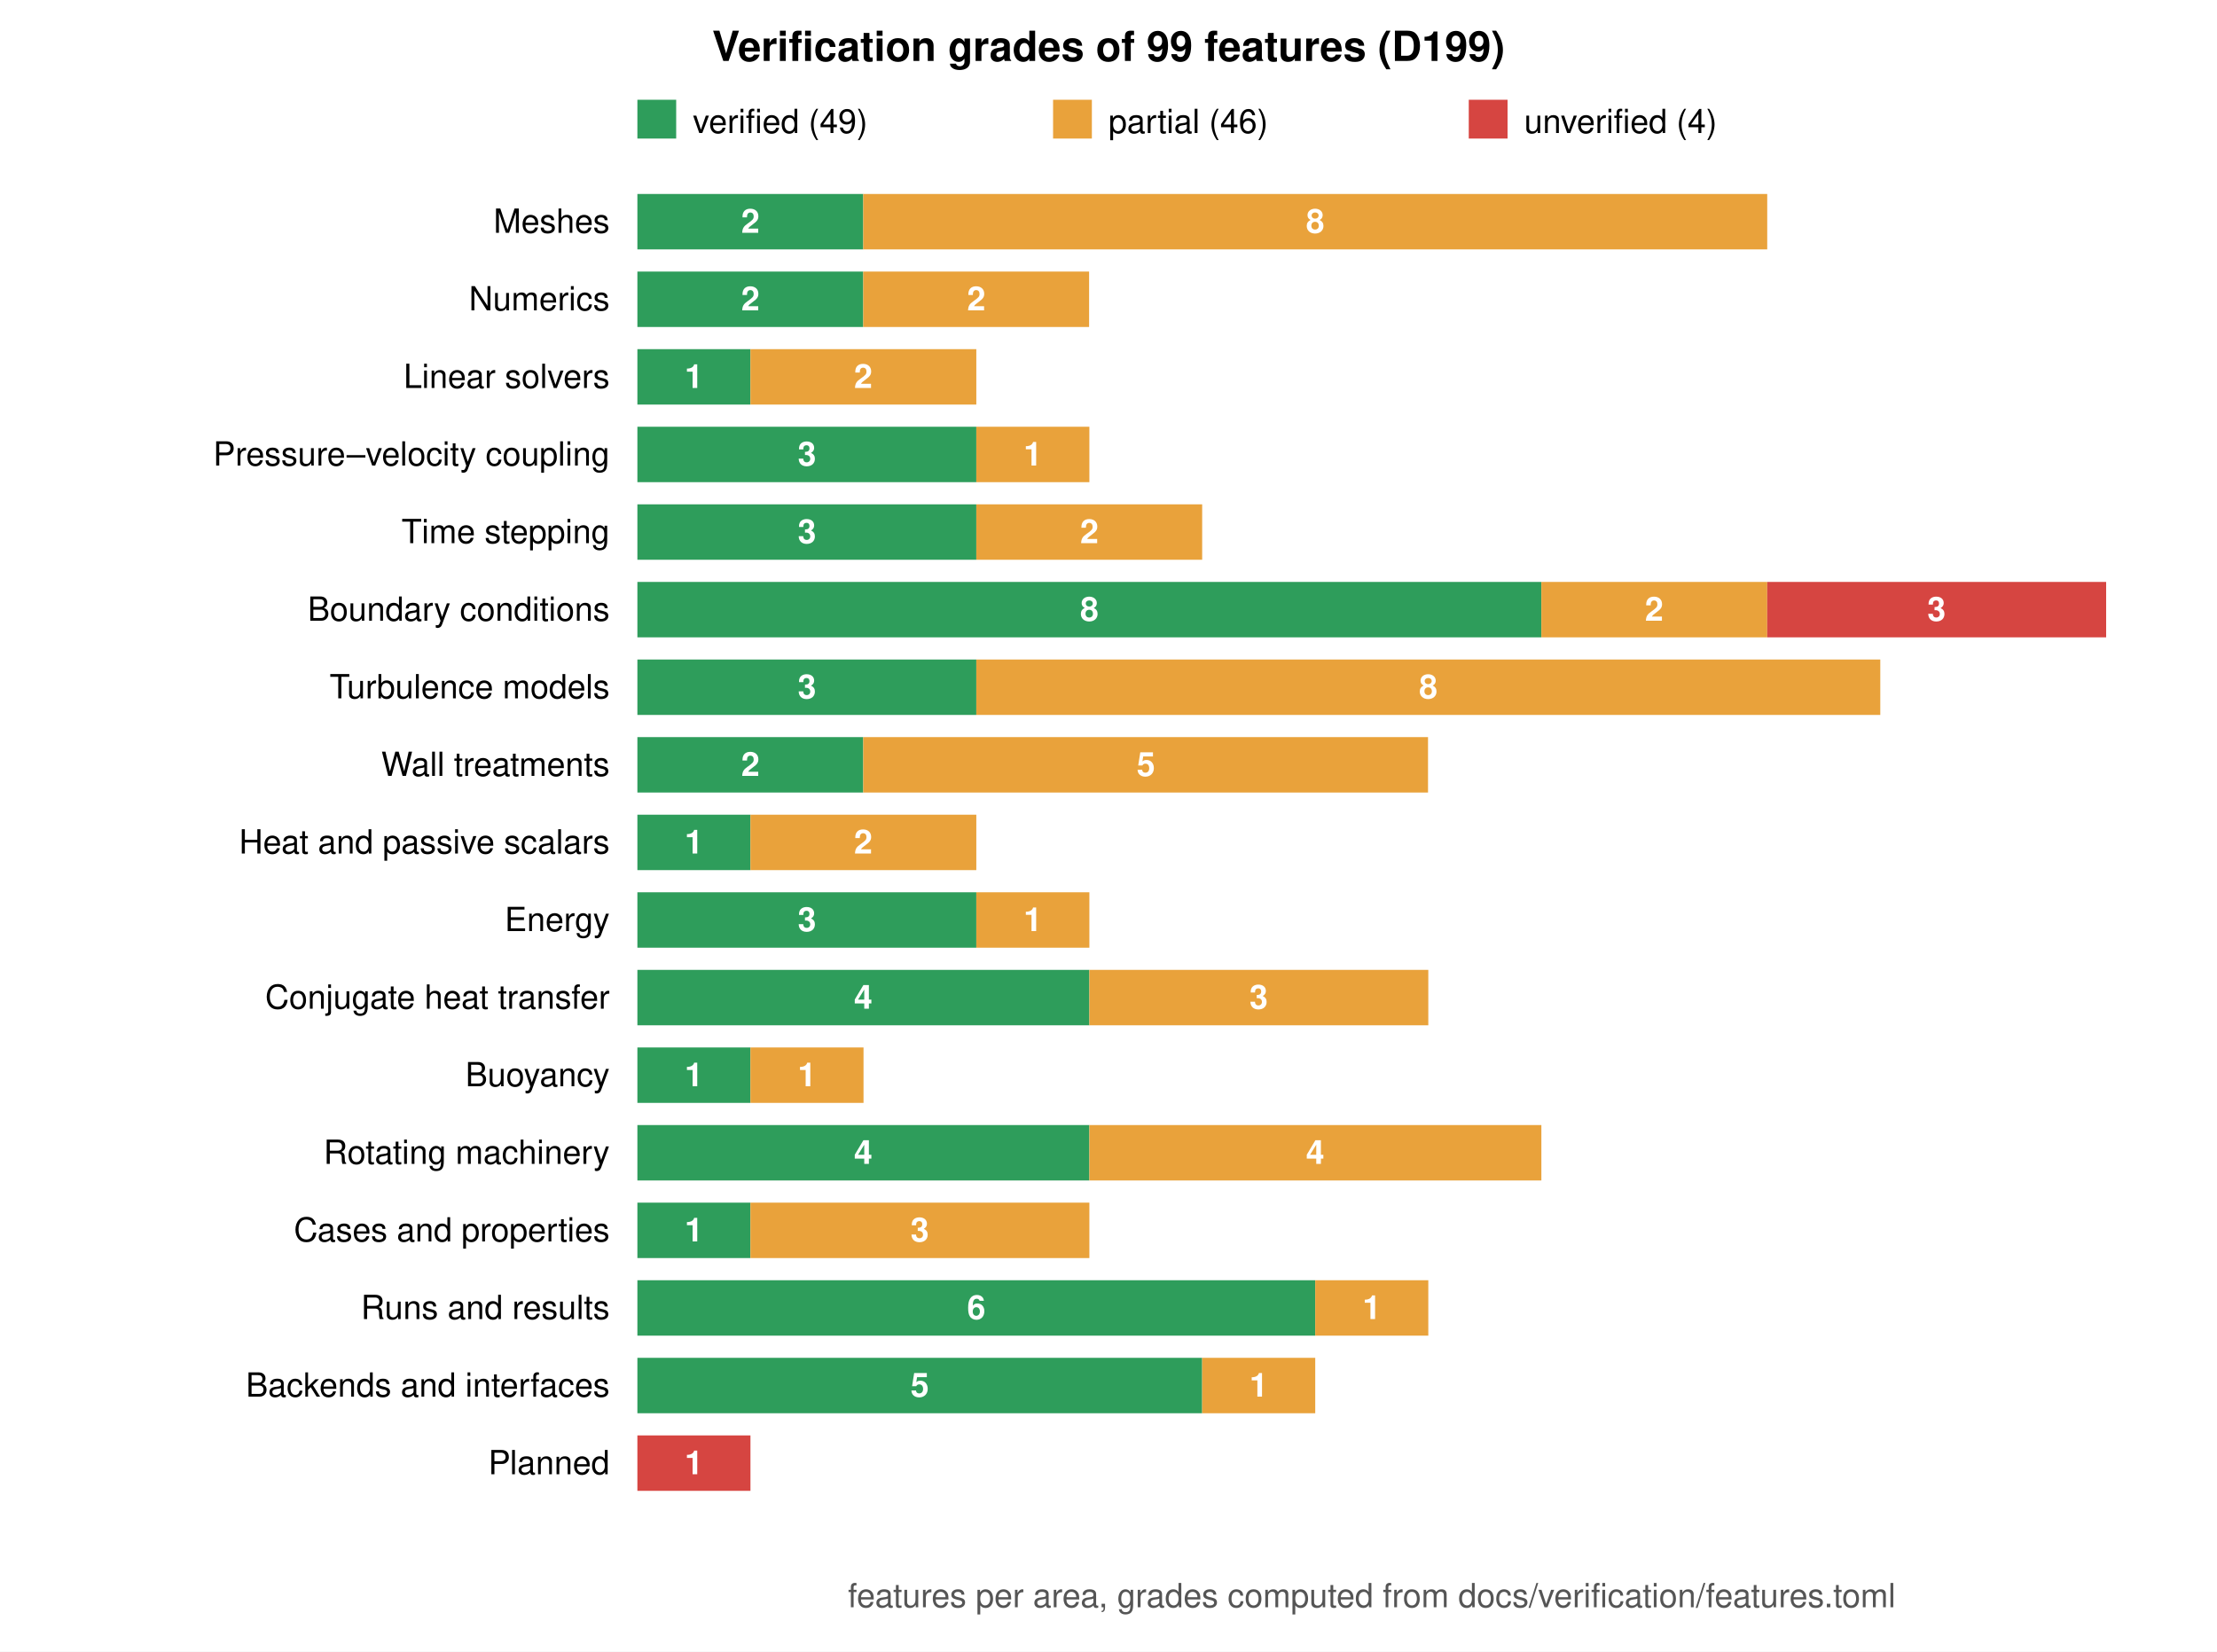
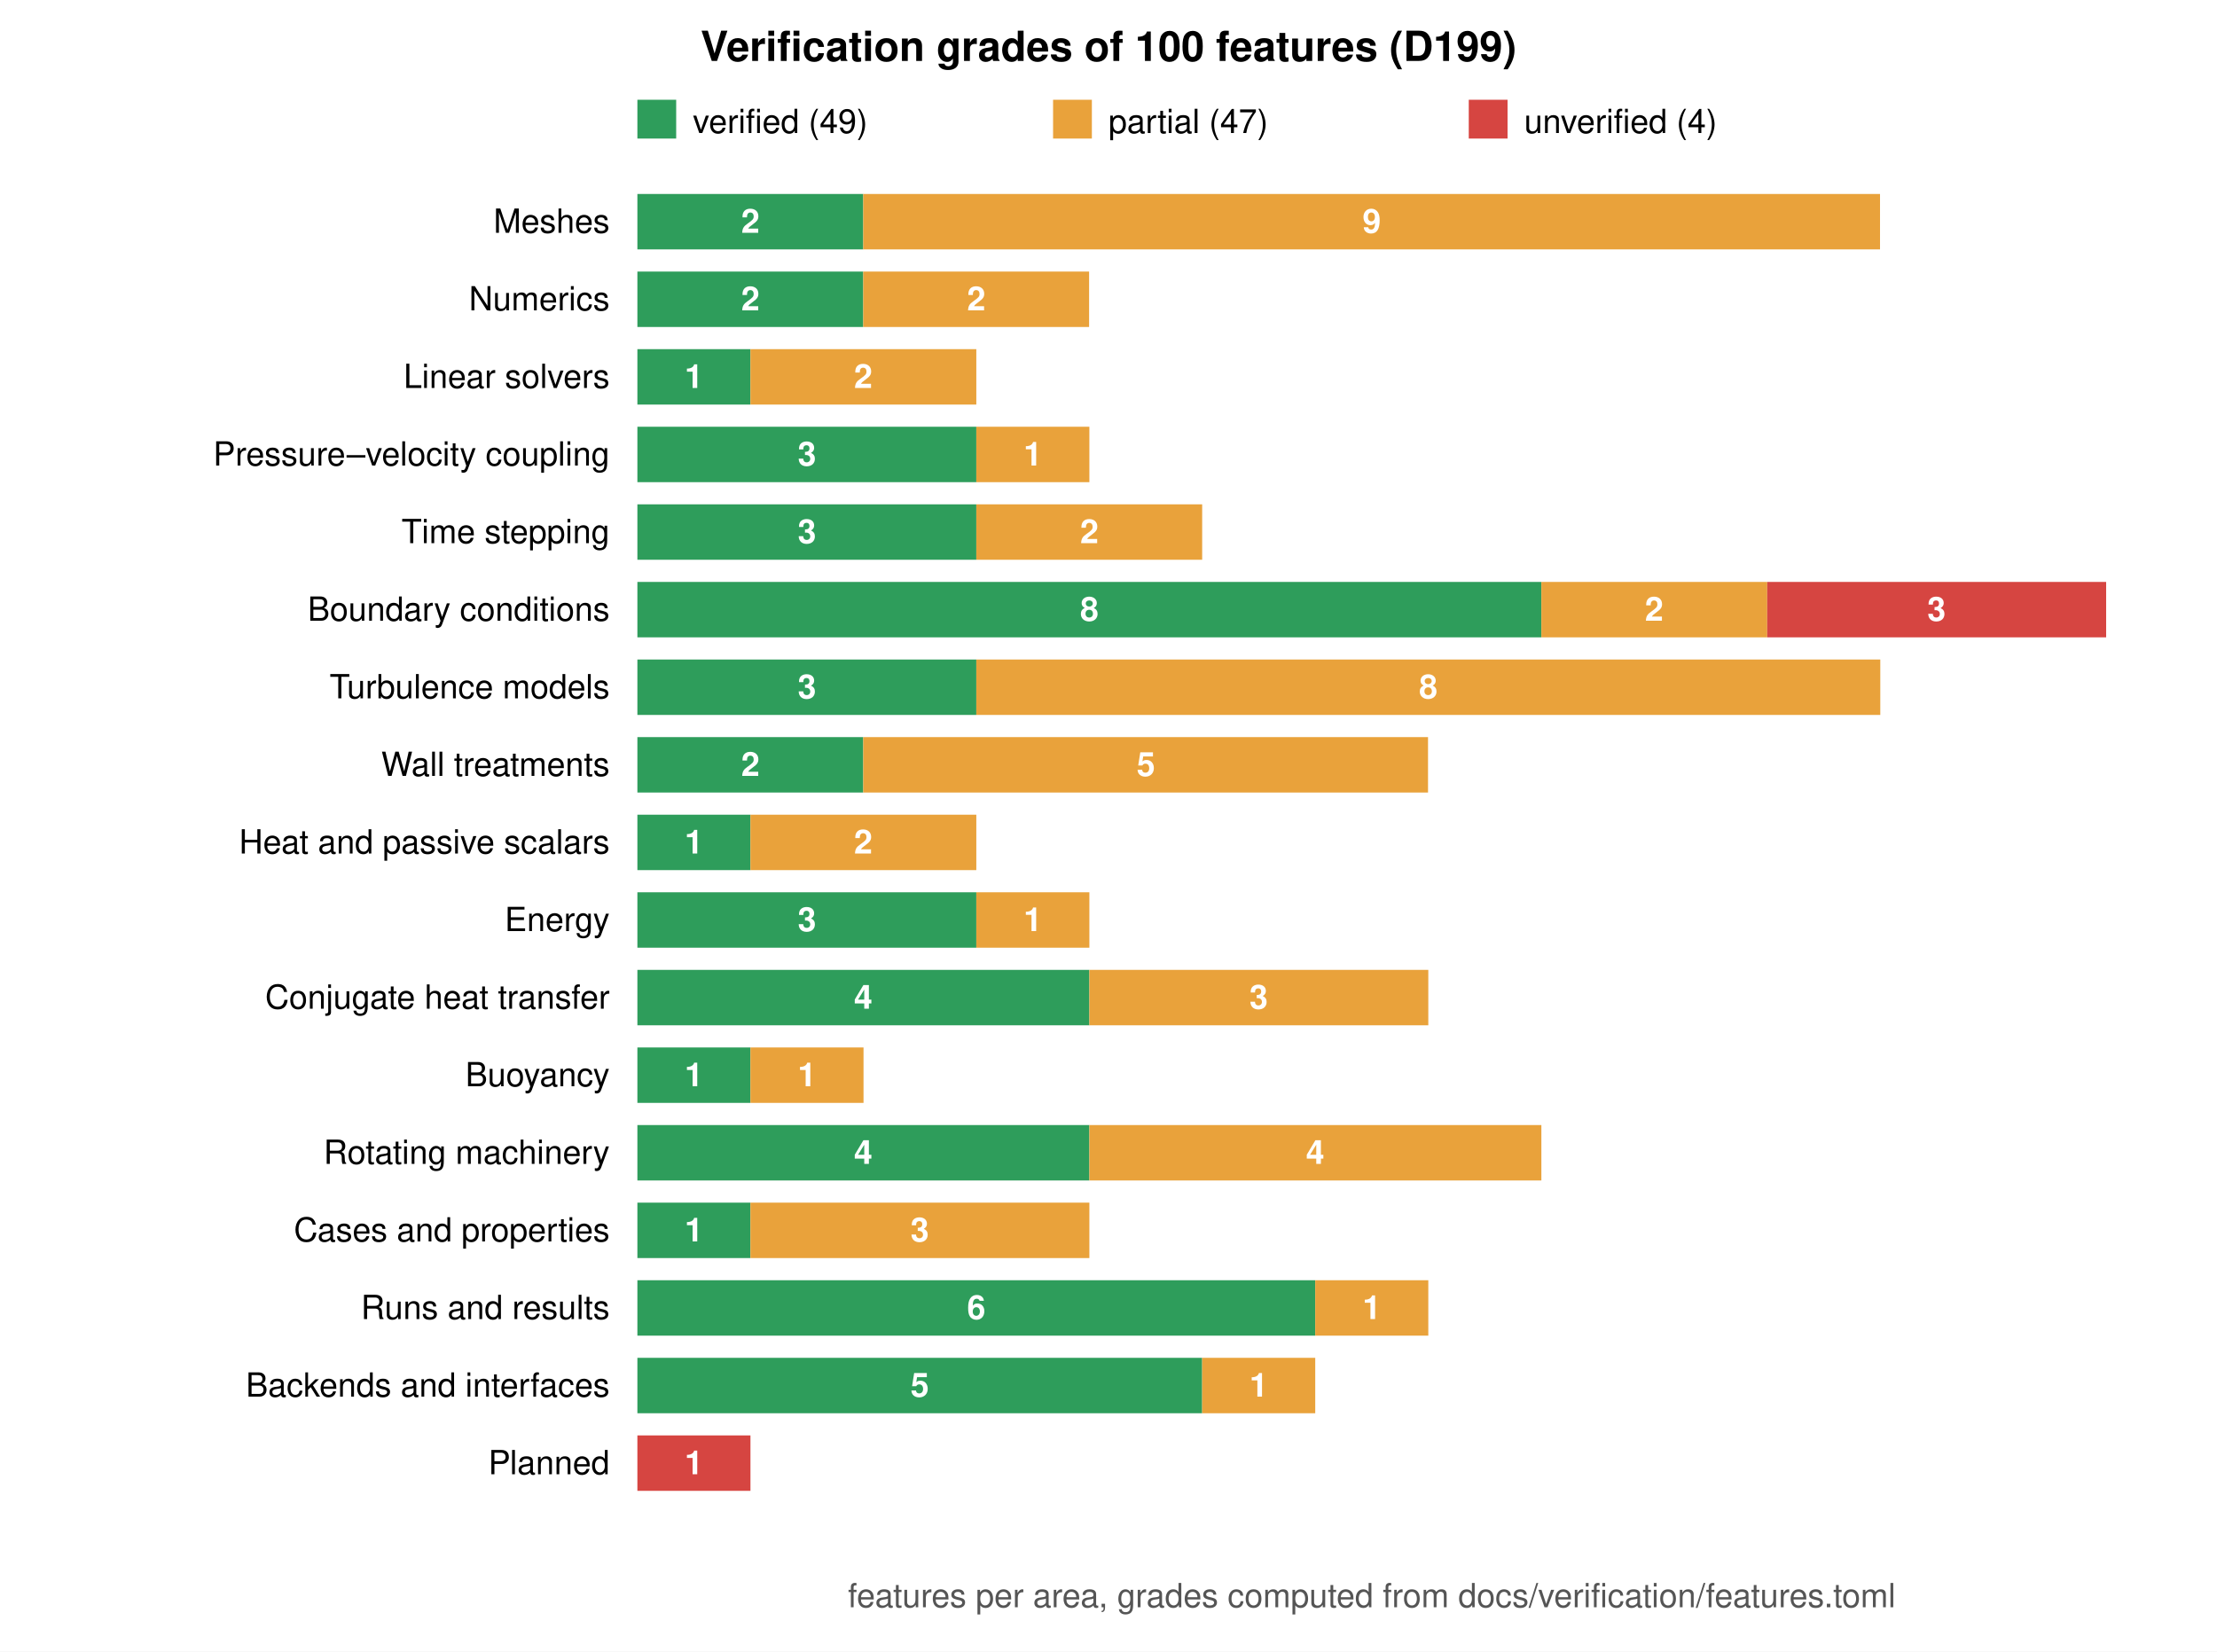
<svg xmlns="http://www.w3.org/2000/svg" viewBox="0 0 800 596" width="800" height="596" font-family="Helvetica, Arial, sans-serif" font-size="12">
  <rect width="800" height="596" fill="white" />
-   <text x="400.0" y="22" text-anchor="middle" font-size="15" font-weight="bold">Verification grades of 99 features (D199)</text>
+   <text x="400.0" y="22" text-anchor="middle" font-size="15" font-weight="bold">Verification grades of 100 features (D199)</text>
  <rect x="230" y="36" width="14" height="14" fill="#2e9d5b" />
  <text x="250" y="48">verified (49)</text>
  <rect x="380" y="36" width="14" height="14" fill="#e9a23b" />
-   <text x="400" y="48">partial (46)</text>
+   <text x="400" y="48">partial (47)</text>
  <rect x="530" y="36" width="14" height="14" fill="#d64541" />
  <text x="550" y="48">unverified (4)</text>
  <text x="220" y="84.0" text-anchor="end">Meshes</text>
  <rect x="230.0" y="70" width="81.5" height="20" fill="#2e9d5b" />
  <text x="270.8" y="84.0" text-anchor="middle" fill="white" font-weight="bold">2</text>
-   <rect x="311.5" y="70" width="326.2" height="20" fill="#e9a23b" />
-   <text x="474.6" y="84.0" text-anchor="middle" fill="white" font-weight="bold">8</text>
+   <rect x="311.5" y="70" width="366.9" height="20" fill="#e9a23b" />
+   <text x="495.0" y="84.0" text-anchor="middle" fill="white" font-weight="bold">9</text>
  <text x="220" y="112.0" text-anchor="end">Numerics</text>
  <rect x="230.0" y="98" width="81.5" height="20" fill="#2e9d5b" />
  <text x="270.8" y="112.0" text-anchor="middle" fill="white" font-weight="bold">2</text>
  <rect x="311.5" y="98" width="81.5" height="20" fill="#e9a23b" />
  <text x="352.3" y="112.0" text-anchor="middle" fill="white" font-weight="bold">2</text>
  <text x="220" y="140.0" text-anchor="end">Linear solvers</text>
  <rect x="230.0" y="126" width="40.8" height="20" fill="#2e9d5b" />
  <text x="250.4" y="140.0" text-anchor="middle" fill="white" font-weight="bold">1</text>
  <rect x="270.8" y="126" width="81.5" height="20" fill="#e9a23b" />
  <text x="311.5" y="140.0" text-anchor="middle" fill="white" font-weight="bold">2</text>
  <text x="220" y="168.0" text-anchor="end">Pressure–velocity coupling</text>
  <rect x="230.0" y="154" width="122.3" height="20" fill="#2e9d5b" />
  <text x="291.2" y="168.0" text-anchor="middle" fill="white" font-weight="bold">3</text>
  <rect x="352.3" y="154" width="40.8" height="20" fill="#e9a23b" />
  <text x="372.7" y="168.0" text-anchor="middle" fill="white" font-weight="bold">1</text>
  <text x="220" y="196.0" text-anchor="end">Time stepping</text>
  <rect x="230.0" y="182" width="122.3" height="20" fill="#2e9d5b" />
  <text x="291.2" y="196.0" text-anchor="middle" fill="white" font-weight="bold">3</text>
  <rect x="352.3" y="182" width="81.5" height="20" fill="#e9a23b" />
  <text x="393.1" y="196.0" text-anchor="middle" fill="white" font-weight="bold">2</text>
  <text x="220" y="224.0" text-anchor="end">Boundary conditions</text>
  <rect x="230.0" y="210" width="326.2" height="20" fill="#2e9d5b" />
  <text x="393.1" y="224.0" text-anchor="middle" fill="white" font-weight="bold">8</text>
  <rect x="556.2" y="210" width="81.5" height="20" fill="#e9a23b" />
  <text x="596.9" y="224.0" text-anchor="middle" fill="white" font-weight="bold">2</text>
  <rect x="637.7" y="210" width="122.3" height="20" fill="#d64541" />
  <text x="698.8" y="224.0" text-anchor="middle" fill="white" font-weight="bold">3</text>
  <text x="220" y="252.0" text-anchor="end">Turbulence models</text>
  <rect x="230.0" y="238" width="122.3" height="20" fill="#2e9d5b" />
  <text x="291.2" y="252.0" text-anchor="middle" fill="white" font-weight="bold">3</text>
  <rect x="352.3" y="238" width="326.2" height="20" fill="#e9a23b" />
  <text x="515.4" y="252.0" text-anchor="middle" fill="white" font-weight="bold">8</text>
  <text x="220" y="280.0" text-anchor="end">Wall treatments</text>
  <rect x="230.0" y="266" width="81.5" height="20" fill="#2e9d5b" />
  <text x="270.8" y="280.0" text-anchor="middle" fill="white" font-weight="bold">2</text>
  <rect x="311.5" y="266" width="203.8" height="20" fill="#e9a23b" />
  <text x="413.5" y="280.0" text-anchor="middle" fill="white" font-weight="bold">5</text>
  <text x="220" y="308.0" text-anchor="end">Heat and passive scalars</text>
  <rect x="230.0" y="294" width="40.8" height="20" fill="#2e9d5b" />
  <text x="250.4" y="308.0" text-anchor="middle" fill="white" font-weight="bold">1</text>
  <rect x="270.8" y="294" width="81.5" height="20" fill="#e9a23b" />
  <text x="311.5" y="308.0" text-anchor="middle" fill="white" font-weight="bold">2</text>
  <text x="220" y="336.0" text-anchor="end">Energy</text>
  <rect x="230.0" y="322" width="122.3" height="20" fill="#2e9d5b" />
  <text x="291.2" y="336.0" text-anchor="middle" fill="white" font-weight="bold">3</text>
  <rect x="352.3" y="322" width="40.8" height="20" fill="#e9a23b" />
  <text x="372.7" y="336.0" text-anchor="middle" fill="white" font-weight="bold">1</text>
  <text x="220" y="364.0" text-anchor="end">Conjugate heat transfer</text>
  <rect x="230.0" y="350" width="163.1" height="20" fill="#2e9d5b" />
  <text x="311.5" y="364.0" text-anchor="middle" fill="white" font-weight="bold">4</text>
  <rect x="393.1" y="350" width="122.3" height="20" fill="#e9a23b" />
  <text x="454.2" y="364.0" text-anchor="middle" fill="white" font-weight="bold">3</text>
  <text x="220" y="392.0" text-anchor="end">Buoyancy</text>
  <rect x="230.0" y="378" width="40.8" height="20" fill="#2e9d5b" />
  <text x="250.4" y="392.0" text-anchor="middle" fill="white" font-weight="bold">1</text>
  <rect x="270.8" y="378" width="40.8" height="20" fill="#e9a23b" />
  <text x="291.2" y="392.0" text-anchor="middle" fill="white" font-weight="bold">1</text>
  <text x="220" y="420.0" text-anchor="end">Rotating machinery</text>
  <rect x="230.0" y="406" width="163.1" height="20" fill="#2e9d5b" />
  <text x="311.5" y="420.0" text-anchor="middle" fill="white" font-weight="bold">4</text>
  <rect x="393.1" y="406" width="163.1" height="20" fill="#e9a23b" />
  <text x="474.6" y="420.0" text-anchor="middle" fill="white" font-weight="bold">4</text>
  <text x="220" y="448.0" text-anchor="end">Cases and properties</text>
  <rect x="230.0" y="434" width="40.8" height="20" fill="#2e9d5b" />
  <text x="250.4" y="448.0" text-anchor="middle" fill="white" font-weight="bold">1</text>
  <rect x="270.8" y="434" width="122.3" height="20" fill="#e9a23b" />
  <text x="331.9" y="448.0" text-anchor="middle" fill="white" font-weight="bold">3</text>
  <text x="220" y="476.0" text-anchor="end">Runs and results</text>
  <rect x="230.0" y="462" width="244.6" height="20" fill="#2e9d5b" />
  <text x="352.3" y="476.0" text-anchor="middle" fill="white" font-weight="bold">6</text>
  <rect x="474.6" y="462" width="40.8" height="20" fill="#e9a23b" />
  <text x="495.0" y="476.0" text-anchor="middle" fill="white" font-weight="bold">1</text>
  <text x="220" y="504.0" text-anchor="end">Backends and interfaces</text>
  <rect x="230.0" y="490" width="203.8" height="20" fill="#2e9d5b" />
  <text x="331.9" y="504.0" text-anchor="middle" fill="white" font-weight="bold">5</text>
  <rect x="433.8" y="490" width="40.8" height="20" fill="#e9a23b" />
  <text x="454.2" y="504.0" text-anchor="middle" fill="white" font-weight="bold">1</text>
  <text x="220" y="532.0" text-anchor="end">Planned</text>
  <rect x="230.0" y="518" width="40.8" height="20" fill="#d64541" />
  <text x="250.4" y="532.0" text-anchor="middle" fill="white" font-weight="bold">1</text>
  <text x="495.0" y="580" text-anchor="middle" fill="#555">features per area, grades computed from docs/verification/features.toml</text>
</svg>
